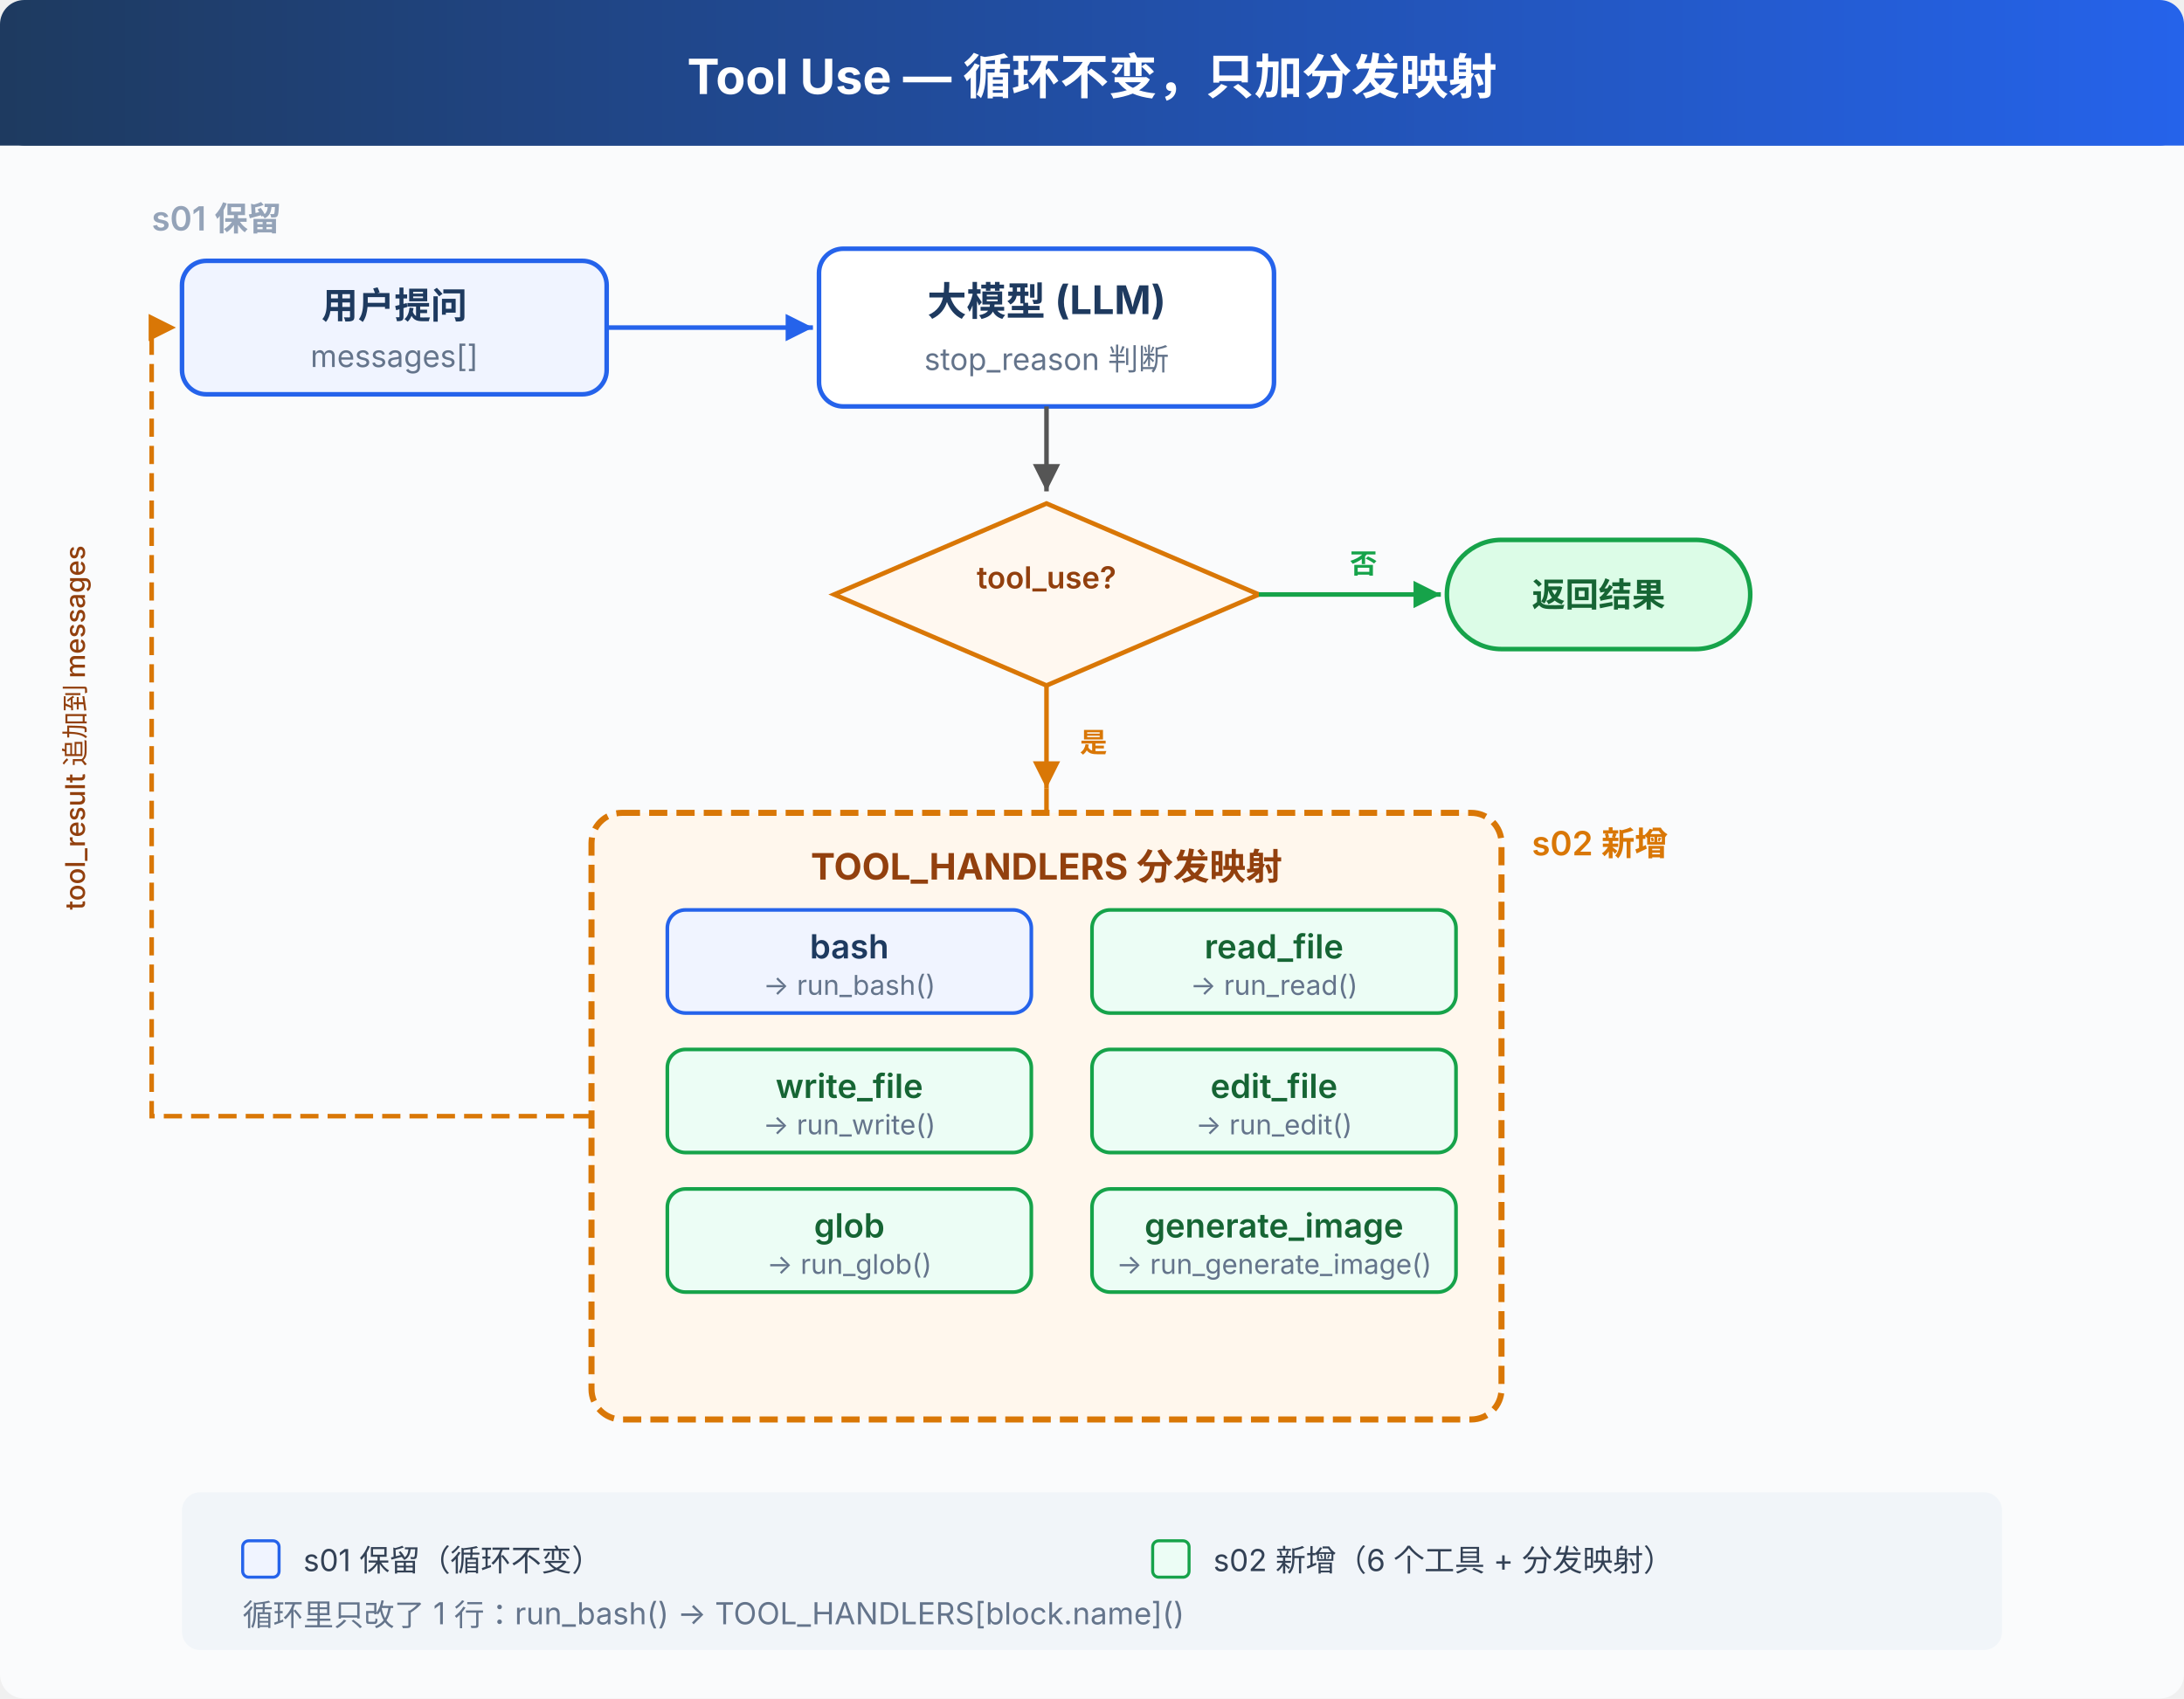
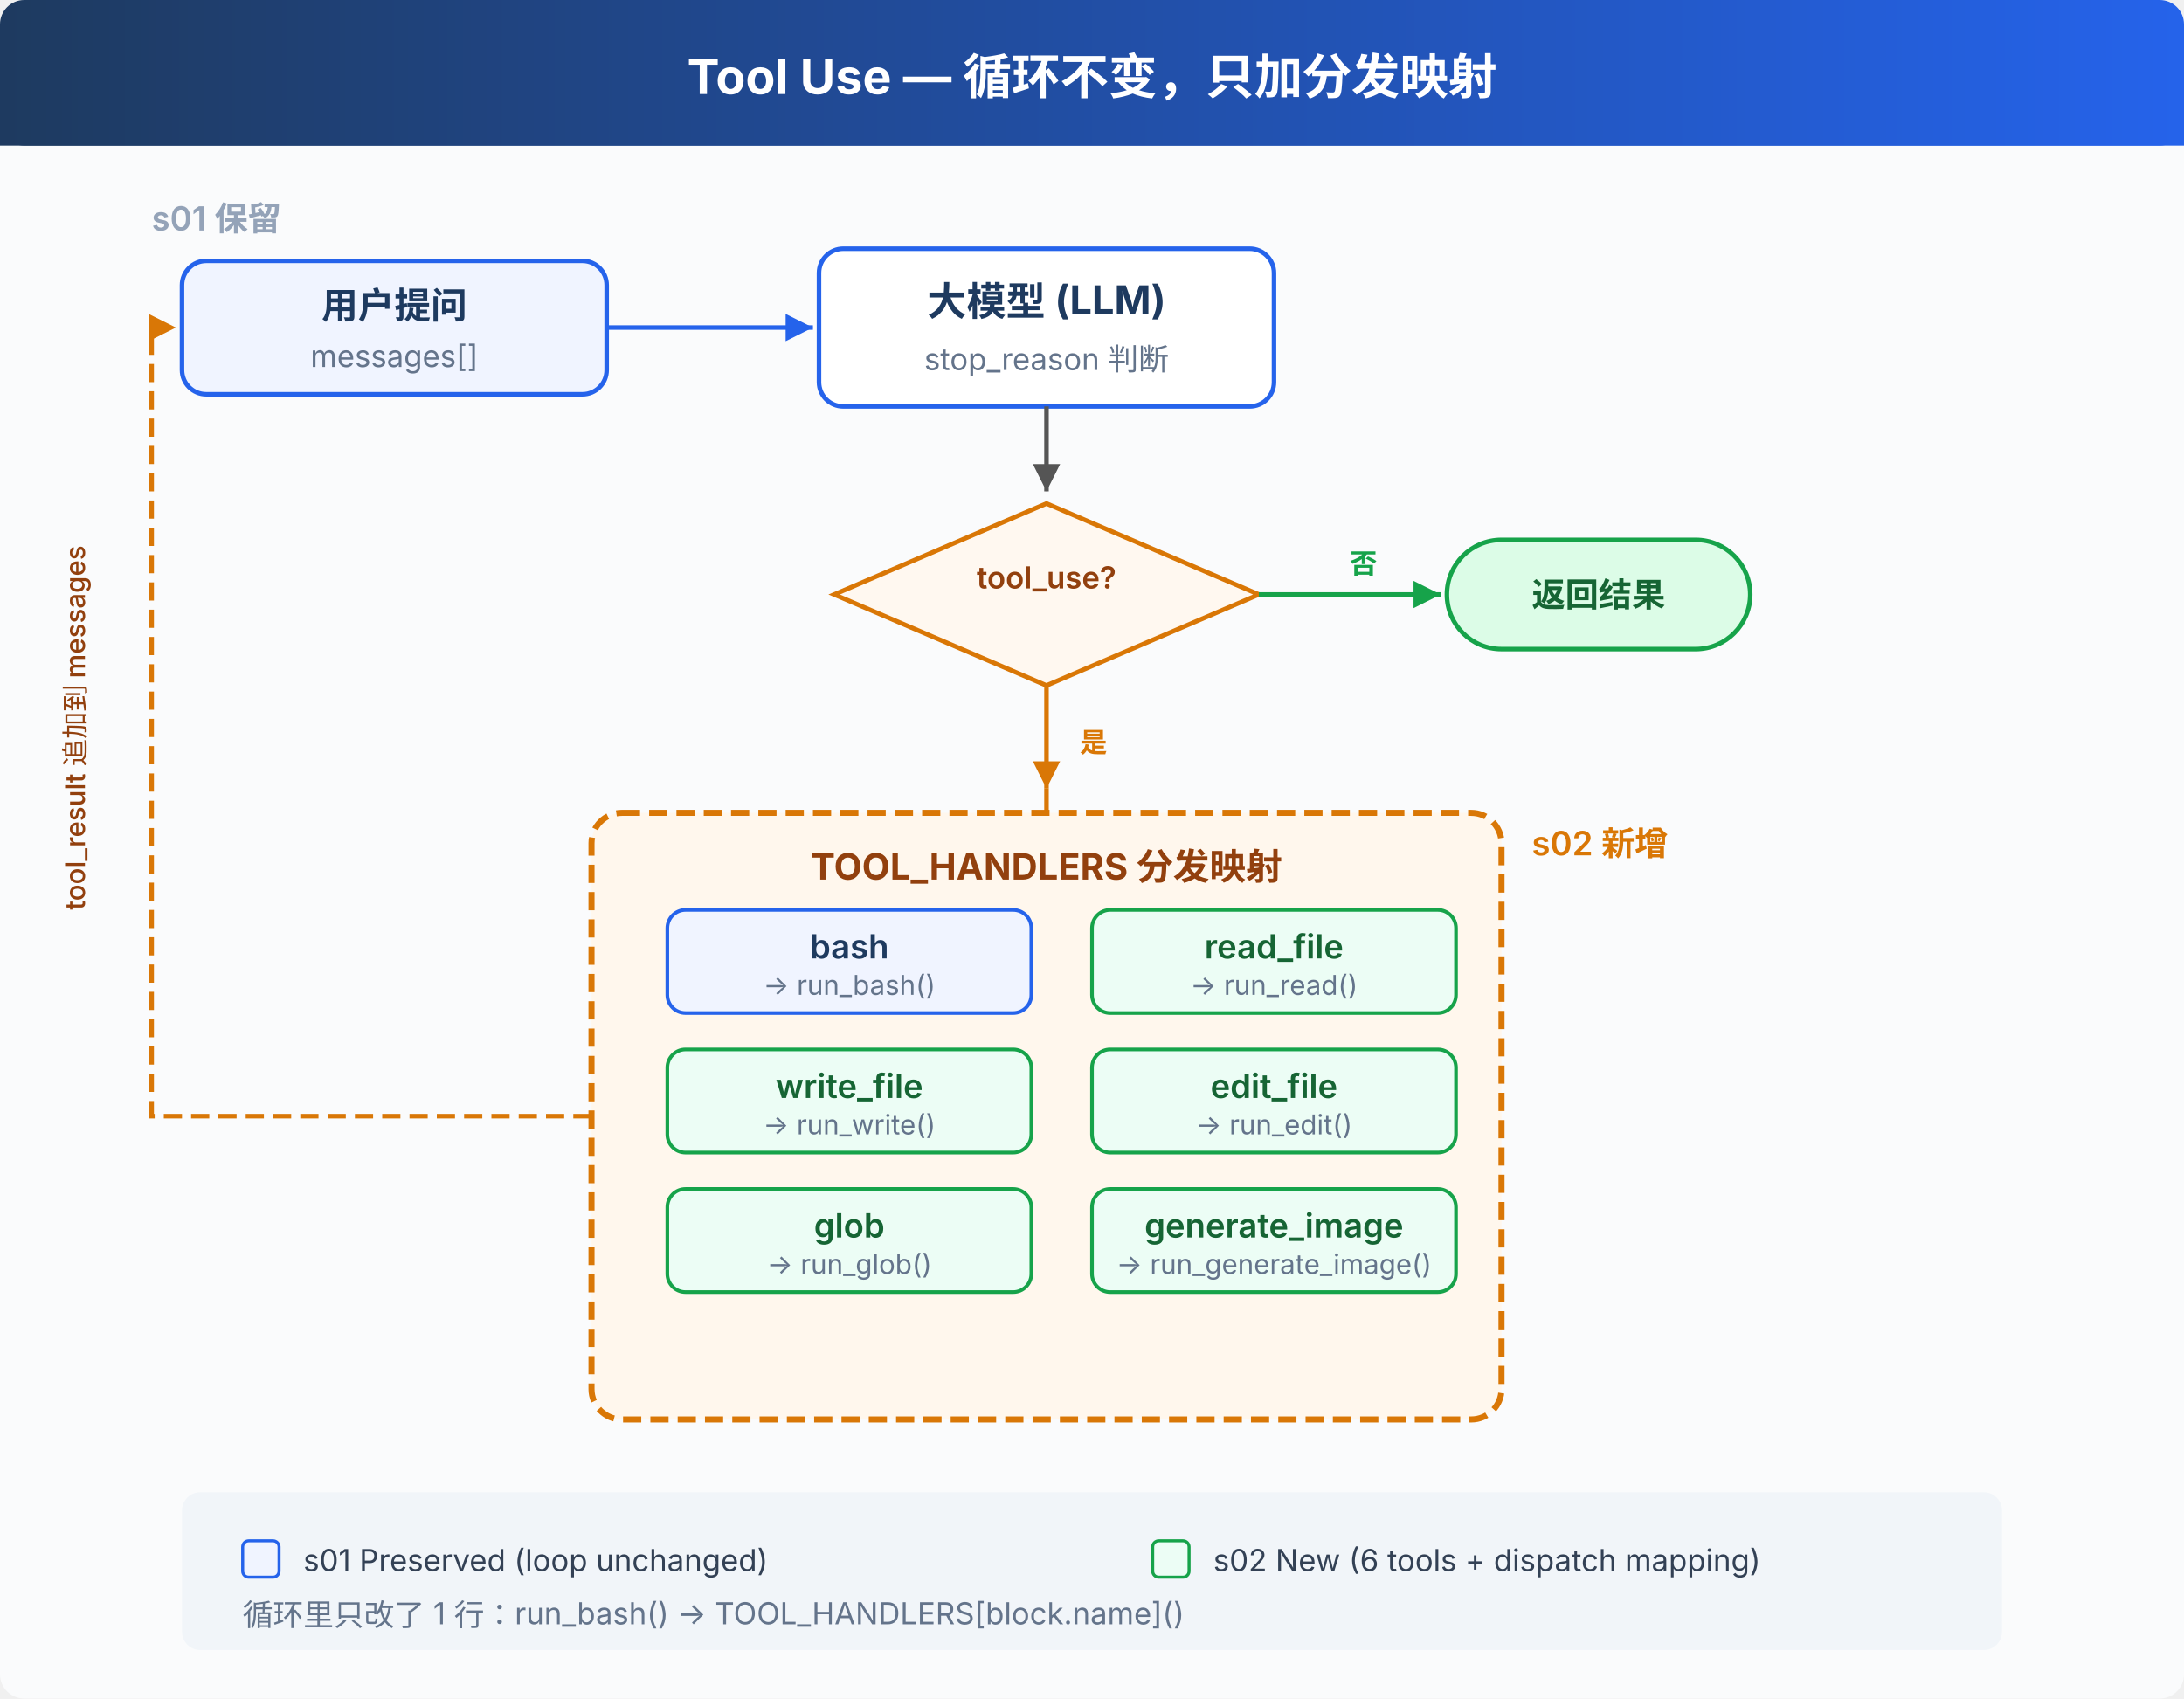
<svg xmlns="http://www.w3.org/2000/svg" viewBox="0 0 720 560" font-family="system-ui, -apple-system, sans-serif">
  <defs>
    <marker id="arrow" viewBox="0 0 10 10" refX="10" refY="5" markerWidth="6" markerHeight="6" orient="auto-start-reverse">
      <path d="M 0 0 L 10 5 L 0 10 z" fill="#555" />
    </marker>
    <marker id="arrow-blue" viewBox="0 0 10 10" refX="10" refY="5" markerWidth="6" markerHeight="6" orient="auto-start-reverse">
      <path d="M 0 0 L 10 5 L 0 10 z" fill="#2563eb" />
    </marker>
    <marker id="arrow-green" viewBox="0 0 10 10" refX="10" refY="5" markerWidth="6" markerHeight="6" orient="auto-start-reverse">
      <path d="M 0 0 L 10 5 L 0 10 z" fill="#16a34a" />
    </marker>
    <marker id="arrow-orange" viewBox="0 0 10 10" refX="10" refY="5" markerWidth="6" markerHeight="6" orient="auto-start-reverse">
      <path d="M 0 0 L 10 5 L 0 10 z" fill="#d97706" />
    </marker>
    <linearGradient id="header" x1="0" y1="0" x2="1" y2="0">
      <stop offset="0%" stop-color="#1e3a5f" />
      <stop offset="100%" stop-color="#2563eb" />
    </linearGradient>
  </defs>
  <rect width="720" height="560" fill="#fafbfc" rx="8" />
  <rect x="0" y="0" width="720" height="48" fill="url(#header)" rx="8" />
  <rect x="0" y="40" width="720" height="8" fill="url(#header)" />
  <text x="360" y="31" fill="#fff" font-size="16" font-weight="700" text-anchor="middle">Tool Use — 循环不变，只加分发映射</text>
  <text x="50" y="76" fill="#94a3b8" font-size="11" font-weight="600">s01 保留</text>
  <rect x="60" y="86" width="140" height="44" rx="8" fill="#f0f4ff" stroke="#2563eb" stroke-width="1.5" />
  <text x="130" y="105" fill="#1e3a5f" font-size="12" font-weight="600" text-anchor="middle">用户提问</text>
  <text x="130" y="121" fill="#64748b" font-size="10" text-anchor="middle">messages[]</text>
  <line x1="200" y1="108" x2="268" y2="108" stroke="#2563eb" stroke-width="1.5" marker-end="url(#arrow-blue)" />
  <rect x="270" y="82" width="150" height="52" rx="8" fill="#fff" stroke="#2563eb" stroke-width="1.5" />
  <text x="345" y="104" fill="#1e3a5f" font-size="13" font-weight="700" text-anchor="middle">大模型 (LLM)</text>
  <text x="345" y="122" fill="#64748b" font-size="10" text-anchor="middle">stop_reason 判断</text>
  <line x1="345" y1="134" x2="345" y2="162" stroke="#555" stroke-width="1.5" marker-end="url(#arrow)" />
  <polygon points="345,166 415,196 345,226 275,196" fill="#fff8f0" stroke="#d97706" stroke-width="1.5" />
  <text x="345" y="194" fill="#92400e" font-size="10" font-weight="600" text-anchor="middle">tool_use?</text>
  <line x1="415" y1="196" x2="475" y2="196" stroke="#16a34a" stroke-width="1.5" marker-end="url(#arrow-green)" />
  <text x="445" y="189" fill="#16a34a" font-size="9" font-weight="600">否</text>
  <rect x="477" y="178" width="100" height="36" rx="18" fill="#dcfce7" stroke="#16a34a" stroke-width="1.5" />
  <text x="527" y="200" fill="#166534" font-size="11" font-weight="600" text-anchor="middle">返回结果</text>
  <line x1="345" y1="226" x2="345" y2="260" stroke="#d97706" stroke-width="1.5" marker-end="url(#arrow-orange)" />
  <text x="356" y="248" fill="#d97706" font-size="9" font-weight="600">是</text>
  <text x="505" y="282" fill="#d97706" font-size="11" font-weight="600">s02 新增</text>
  <rect x="195" y="268" width="300" height="200" rx="10" fill="#fff7ed" stroke="#d97706" stroke-width="2" stroke-dasharray="6,3" />
  <text x="345" y="290" fill="#92400e" font-size="12" font-weight="700" text-anchor="middle">TOOL_HANDLERS 分发映射</text>
  <line x1="345" y1="260" x2="345" y2="268" stroke="#d97706" stroke-width="1.5" />
  <rect x="220" y="300" width="120" height="34" rx="6" fill="#f0f4ff" stroke="#2563eb" stroke-width="1.2" />
  <text x="280" y="316" fill="#1e3a5f" font-size="11" font-weight="600" text-anchor="middle">bash</text>
  <text x="280" y="328" fill="#64748b" font-size="9" text-anchor="middle">→ run_bash()</text>
  <rect x="360" y="300" width="120" height="34" rx="6" fill="#ecfdf5" stroke="#16a34a" stroke-width="1.2" />
  <text x="420" y="316" fill="#166534" font-size="11" font-weight="600" text-anchor="middle">read_file</text>
  <text x="420" y="328" fill="#64748b" font-size="9" text-anchor="middle">→ run_read()</text>
  <rect x="220" y="346" width="120" height="34" rx="6" fill="#ecfdf5" stroke="#16a34a" stroke-width="1.2" />
  <text x="280" y="362" fill="#166534" font-size="11" font-weight="600" text-anchor="middle">write_file</text>
  <text x="280" y="374" fill="#64748b" font-size="9" text-anchor="middle">→ run_write()</text>
  <rect x="360" y="346" width="120" height="34" rx="6" fill="#ecfdf5" stroke="#16a34a" stroke-width="1.2" />
  <text x="420" y="362" fill="#166534" font-size="11" font-weight="600" text-anchor="middle">edit_file</text>
  <text x="420" y="374" fill="#64748b" font-size="9" text-anchor="middle">→ run_edit()</text>
  <rect x="220" y="392" width="120" height="34" rx="6" fill="#ecfdf5" stroke="#16a34a" stroke-width="1.2" />
  <text x="280" y="408" fill="#166534" font-size="11" font-weight="600" text-anchor="middle">glob</text>
  <text x="280" y="420" fill="#64748b" font-size="9" text-anchor="middle">→ run_glob()</text>
  <rect x="360" y="392" width="120" height="34" rx="6" fill="#ecfdf5" stroke="#16a34a" stroke-width="1.2" />
  <text x="420" y="408" fill="#166534" font-size="11" font-weight="600" text-anchor="middle">generate_image</text>
  <text x="420" y="420" fill="#64748b" font-size="9" text-anchor="middle">→ run_generate_image()</text>
  <path d="M 195 368 L 50 368 L 50 108 L 58 108" fill="none" stroke="#d97706" stroke-width="1.5" marker-end="url(#arrow-orange)" stroke-dasharray="6,3" />
  <text x="28" y="300" fill="#92400e" font-size="9" font-weight="500" transform="rotate(-90, 28, 300)">tool_result 追加到 messages</text>
  <rect x="60" y="492" width="600" height="52" rx="6" fill="#f1f5f9" />
  <rect x="80" y="508" width="12" height="12" rx="2" fill="#f0f4ff" stroke="#2563eb" stroke-width="1" />
-   <text x="100" y="518" fill="#334155" font-size="10">s01 保留（循环不变）</text>
+   <text x="100" y="518" fill="#334155" font-size="10">s01 Preserved (loop unchanged)</text>
  <rect x="380" y="508" width="12" height="12" rx="2" fill="#ecfdf5" stroke="#16a34a" stroke-width="1" />
-   <text x="400" y="518" fill="#334155" font-size="10">s02 新增（6 个工具 + 分发映射）</text>
+   <text x="400" y="518" fill="#334155" font-size="10">s02 New (6 tools + dispatch mapping)</text>
  <text x="80" y="536" fill="#64748b" font-size="10">循环里只改了 1 行：run_bash() → TOOL_HANDLERS[block.name]()</text>
</svg>
